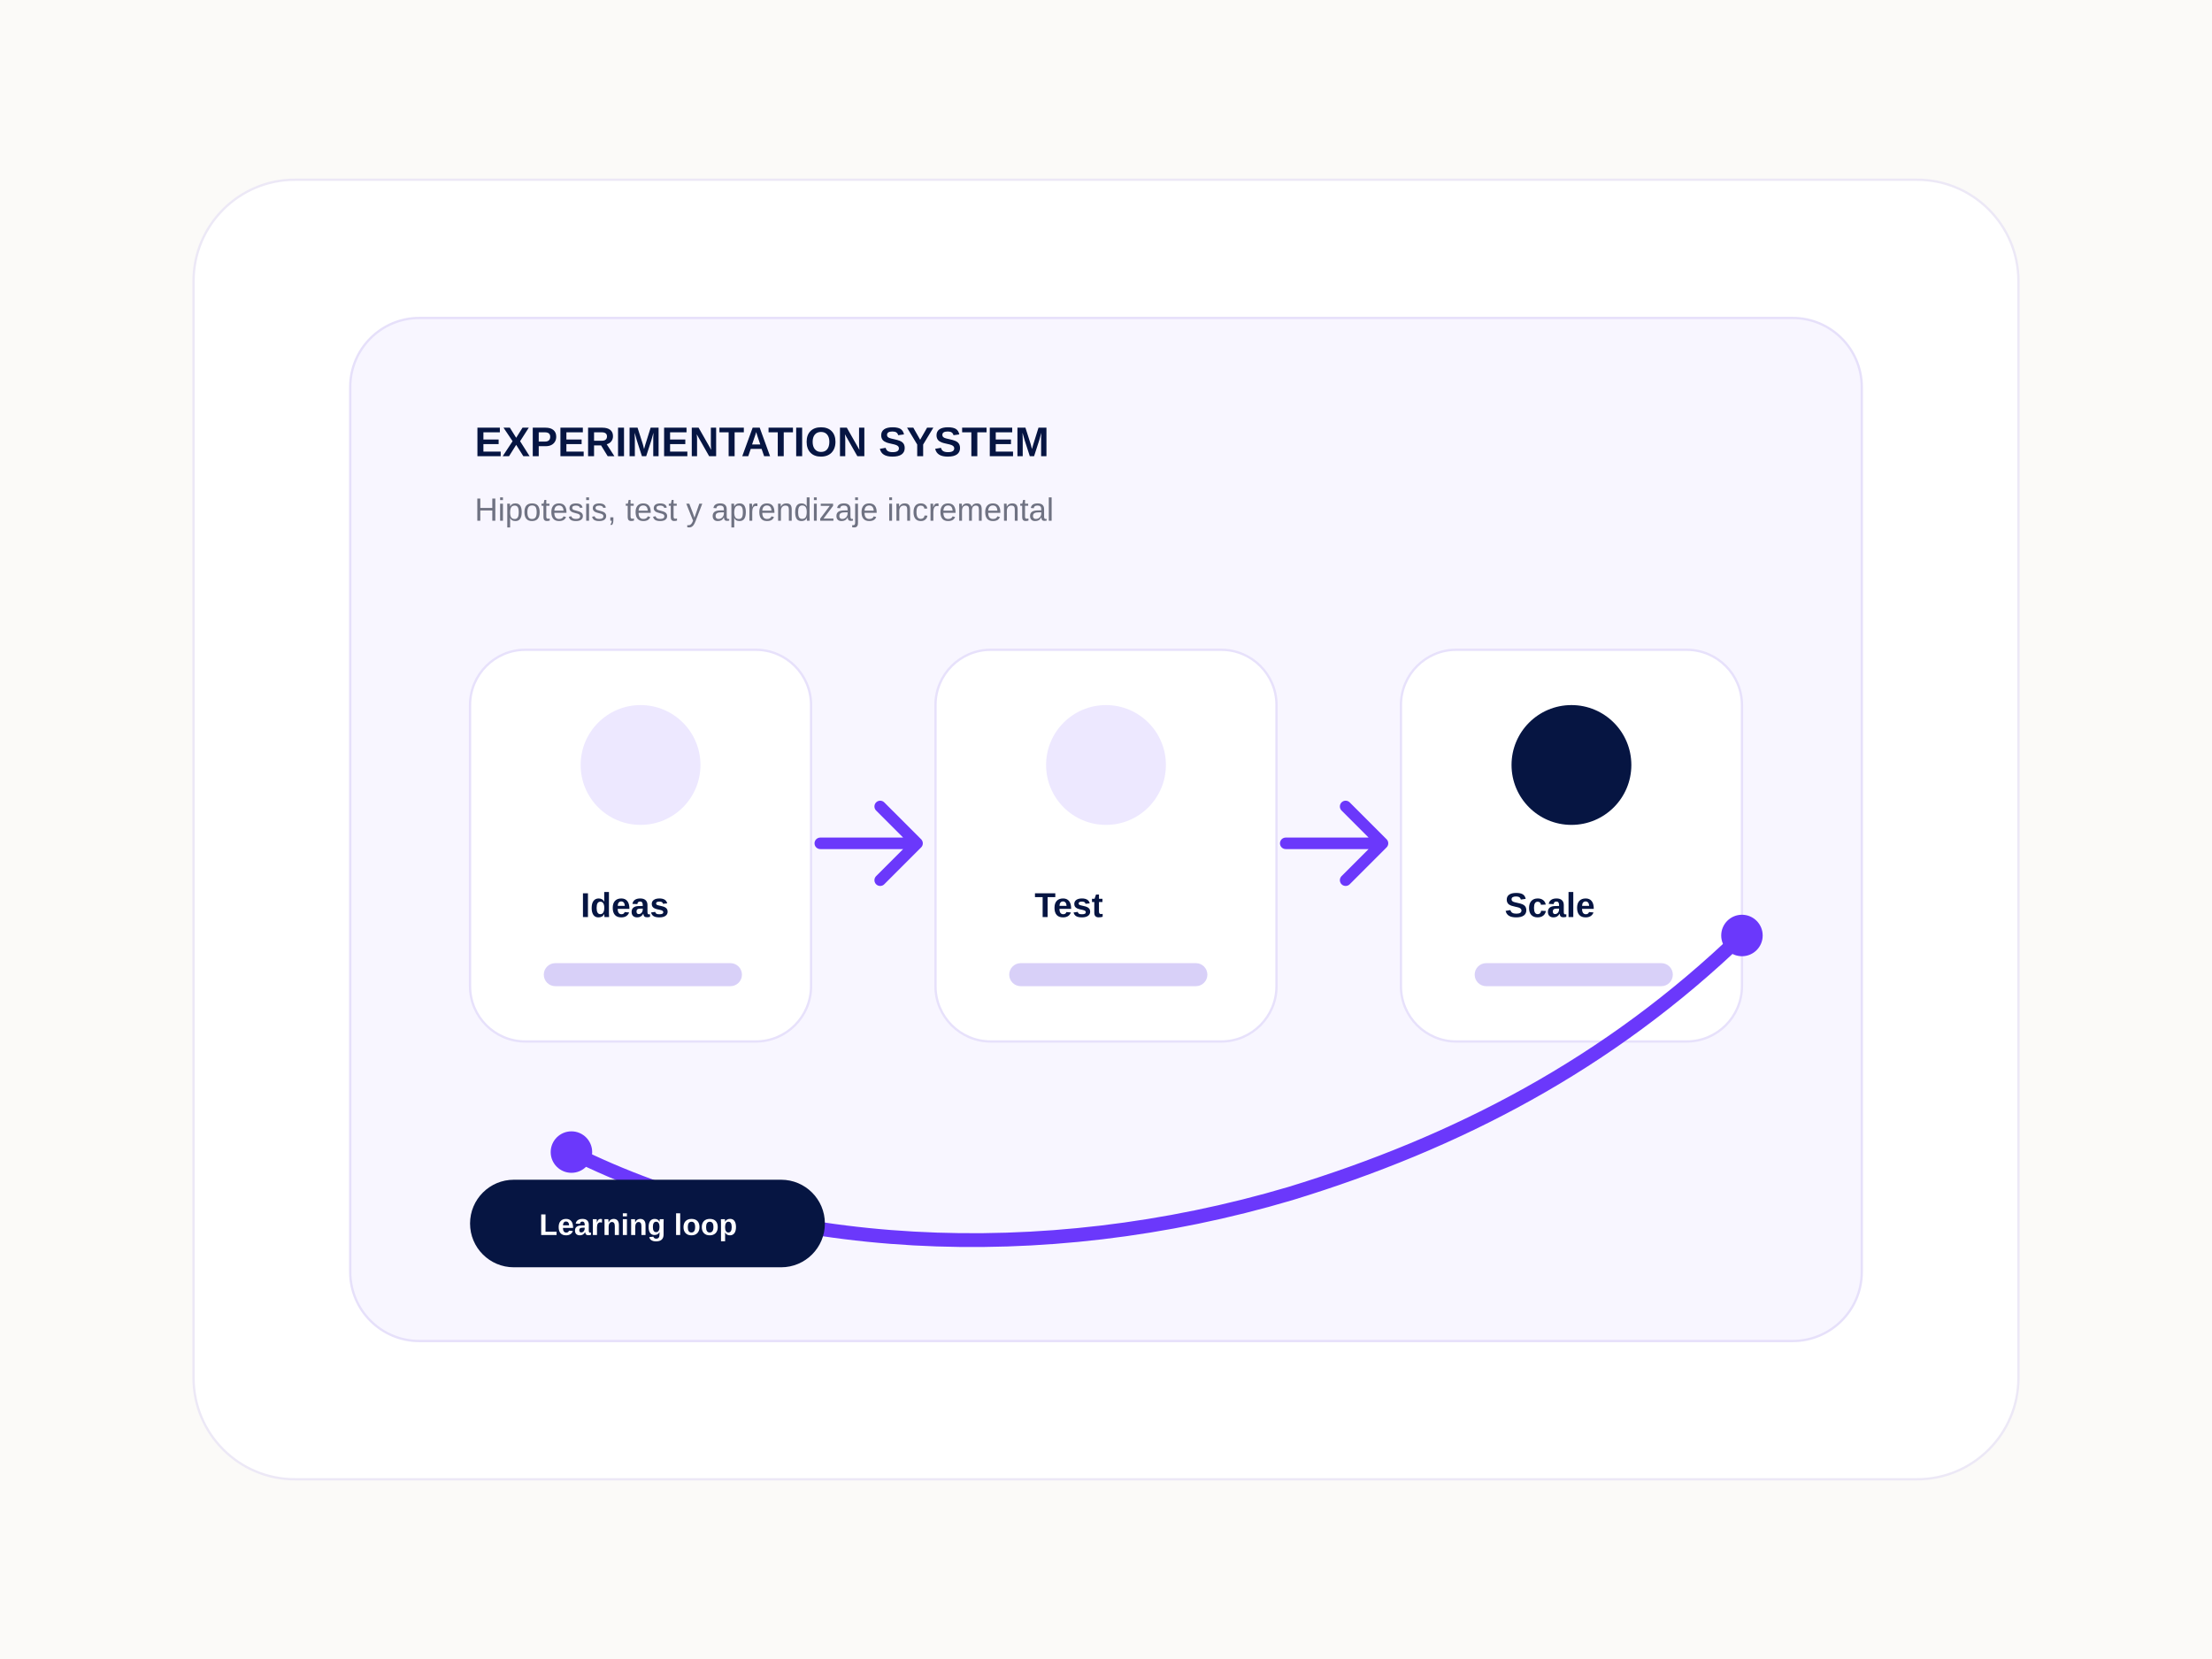
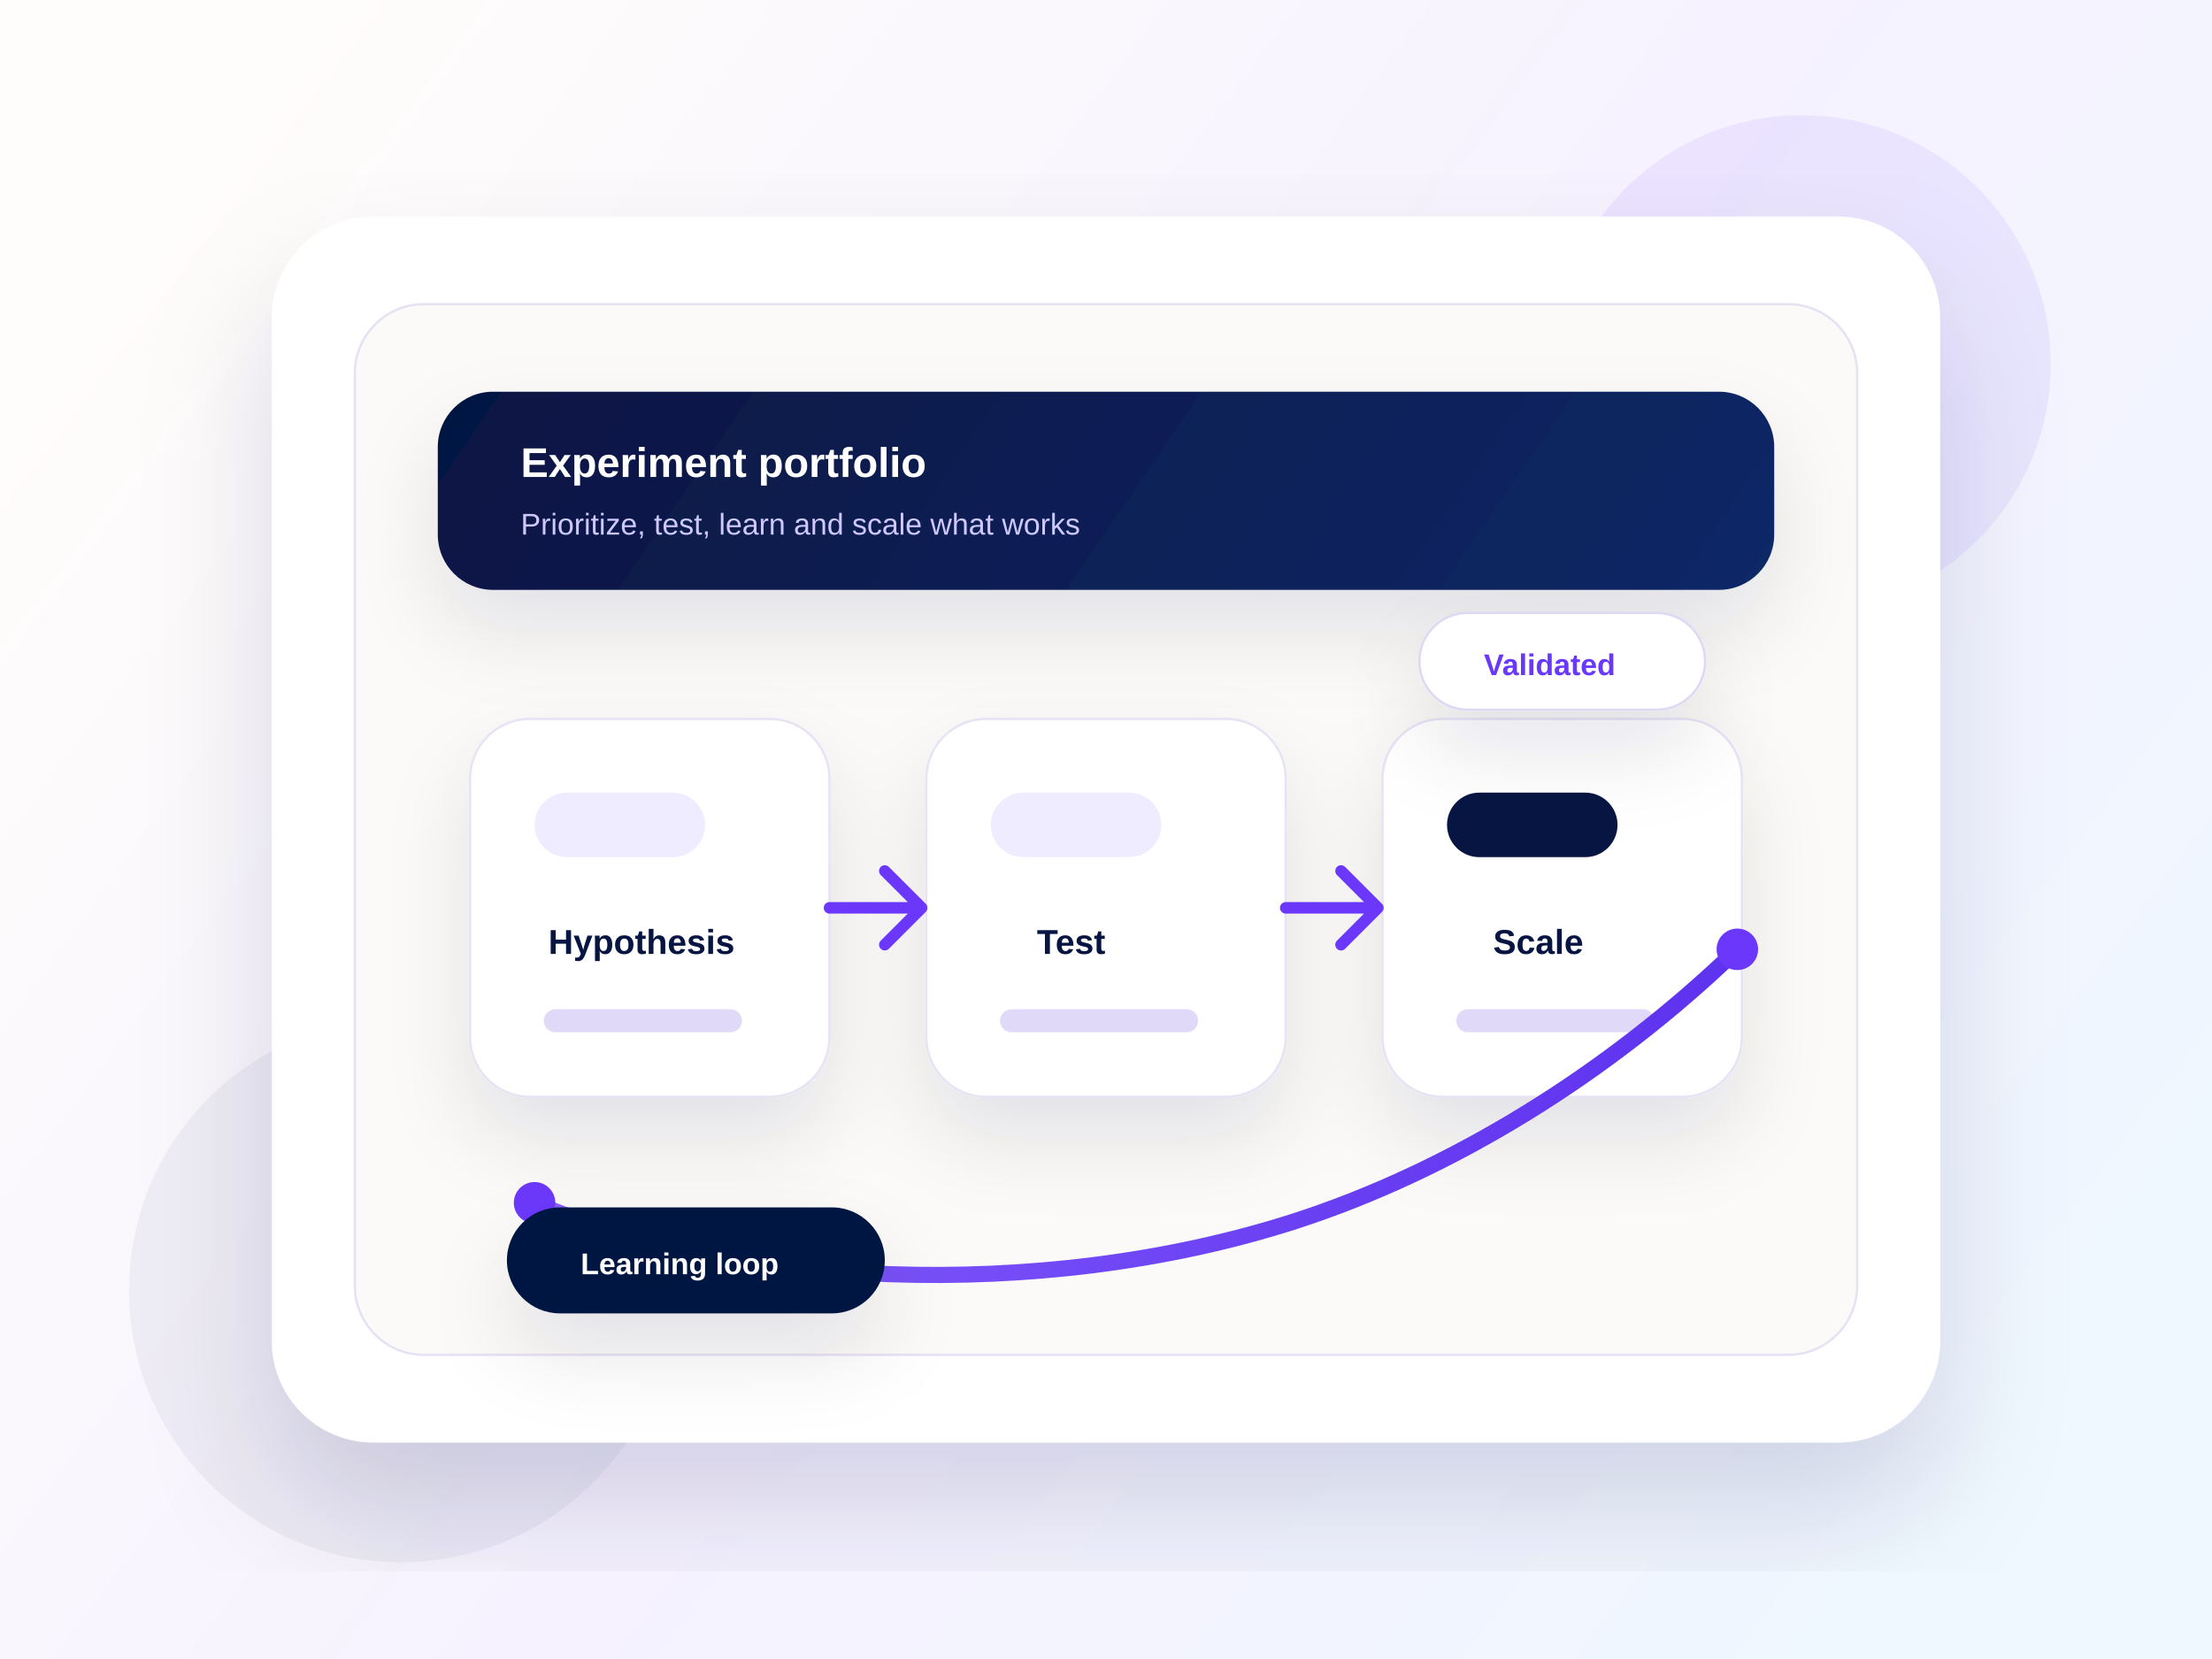
<svg xmlns="http://www.w3.org/2000/svg" width="960" height="720" viewBox="0 0 960 720" fill="none">
-   <rect width="960" height="720" fill="#fbfaf8" />
-   <rect x="84" y="78" width="792" height="564" rx="44" fill="#fff" stroke="#ece8f6" />
-   <rect x="152" y="138" width="656" height="444" rx="30" fill="#f8f6ff" stroke="#e6e0fa" />
-   <text x="206" y="198" fill="#061542" font-family="Arial, sans-serif" font-size="18" font-weight="700">EXPERIMENTATION SYSTEM</text>
-   <text x="206" y="226" fill="#6f7282" font-family="Arial, sans-serif" font-size="14">Hipotesis, test y aprendizaje incremental</text>
-   <rect x="204" y="282" width="148" height="170" rx="24" fill="#fff" stroke="#e7e1fb" />
-   <rect x="406" y="282" width="148" height="170" rx="24" fill="#fff" stroke="#e7e1fb" />
-   <rect x="608" y="282" width="148" height="170" rx="24" fill="#fff" stroke="#e7e1fb" />
-   <circle cx="278" cy="332" r="26" fill="#ede8ff" />
-   <circle cx="480" cy="332" r="26" fill="#ede8ff" />
-   <circle cx="682" cy="332" r="26" fill="#061542" />
-   <text x="252" y="398" fill="#061542" font-family="Arial, sans-serif" font-size="15" font-weight="700">Ideas</text>
-   <text x="449" y="398" fill="#061542" font-family="Arial, sans-serif" font-size="15" font-weight="700">Test</text>
-   <text x="653" y="398" fill="#061542" font-family="Arial, sans-serif" font-size="15" font-weight="700">Scale</text>
-   <rect x="236" y="418" width="86" height="10" rx="5" fill="#d8d0f8" />
-   <rect x="438" y="418" width="86" height="10" rx="5" fill="#d8d0f8" />
-   <rect x="640" y="418" width="86" height="10" rx="5" fill="#d8d0f8" />
-   <path d="M356 366H398M398 366L382 350M398 366L382 382" stroke="#6b38fb" stroke-width="5" stroke-linecap="round" />
-   <path d="M558 366H600M600 366L584 350M600 366L584 382" stroke="#6b38fb" stroke-width="5" stroke-linecap="round" />
-   <path d="M248 500C336 544 452 550 560 518C632 496 698 462 756 406" stroke="#6b38fb" stroke-width="6" stroke-linecap="round" />
-   <circle cx="248" cy="500" r="9" fill="#6b38fb" />
-   <circle cx="756" cy="406" r="9" fill="#6b38fb" />
-   <rect x="204" y="512" width="154" height="38" rx="19" fill="#061542" />
-   <text x="234" y="536" fill="#fff" font-family="Arial, sans-serif" font-size="13" font-weight="700">Learning loop</text>
+   <defs>
+     <linearGradient id="bg" x1="86" y1="62" x2="864" y2="648" gradientUnits="userSpaceOnUse">
+       <stop stop-color="#fffdfb" />
+       <stop offset=".52" stop-color="#f6f2ff" />
+       <stop offset="1" stop-color="#eff7ff" />
+     </linearGradient>
+     <linearGradient id="navy" x1="188" y1="160" x2="784" y2="568" gradientUnits="userSpaceOnUse">
+       <stop stop-color="#061542" />
+       <stop offset="1" stop-color="#123074" />
+     </linearGradient>
+     <linearGradient id="violet" x1="240" y1="318" x2="742" y2="502" gradientUnits="userSpaceOnUse">
+       <stop stop-color="#8b65ff" />
+       <stop offset="1" stop-color="#5d31ee" />
+     </linearGradient>
+     <filter id="shadow" x="54" y="46" width="852" height="636" filterUnits="userSpaceOnUse" color-interpolation-filters="sRGB">
+       <feDropShadow dx="0" dy="30" stdDeviation="28" flood-color="#061542" flood-opacity=".14" />
+     </filter>
+     <filter id="card" x="0" y="0" width="960" height="720" filterUnits="userSpaceOnUse" color-interpolation-filters="sRGB">
+       <feDropShadow dx="0" dy="18" stdDeviation="18" flood-color="#061542" flood-opacity=".10" />
+     </filter>
+   </defs>
+   <rect width="960" height="720" fill="url(#bg)" />
+   <circle cx="782" cy="158" r="108" fill="#6b38fb" opacity=".08" />
+   <circle cx="174" cy="560" r="118" fill="#061542" opacity=".05" />
+   <g filter="url(#shadow)">
+     <rect x="118" y="94" width="724" height="532" rx="44" fill="#fff" />
+     <rect x="154" y="132" width="652" height="456" rx="30" fill="#fbfaf8" stroke="#e7e1f4" />
+   </g>
+   <g filter="url(#card)">
+     <rect x="190" y="170" width="580" height="86" rx="24" fill="url(#navy)" />
+     <text x="226" y="207" fill="#fff" font-family="Arial, Helvetica, sans-serif" font-size="18" font-weight="700">Experiment portfolio</text>
+     <text x="226" y="232" fill="#cfc8ff" font-family="Arial, Helvetica, sans-serif" font-size="13">Prioritize, test, learn and scale what works</text>
+   </g>
+   <g filter="url(#card)">
+     <rect x="204" y="312" width="156" height="164" rx="26" fill="#fff" stroke="#e8e2f5" />
+     <rect x="402" y="312" width="156" height="164" rx="26" fill="#fff" stroke="#e8e2f5" />
+     <rect x="600" y="312" width="156" height="164" rx="26" fill="#fff" stroke="#e8e2f5" />
+   </g>
+   <rect x="232" y="344" width="74" height="28" rx="14" fill="#f0ecff" />
+   <rect x="430" y="344" width="74" height="28" rx="14" fill="#f0ecff" />
+   <rect x="628" y="344" width="74" height="28" rx="14" fill="#061542" />
+   <text x="238" y="414" fill="#061542" font-family="Arial, Helvetica, sans-serif" font-size="15" font-weight="700">Hypothesis</text>
+   <text x="450" y="414" fill="#061542" font-family="Arial, Helvetica, sans-serif" font-size="15" font-weight="700">Test</text>
+   <text x="648" y="414" fill="#061542" font-family="Arial, Helvetica, sans-serif" font-size="15" font-weight="700">Scale</text>
+   <rect x="236" y="438" width="86" height="10" rx="5" fill="#e0d9f8" />
+   <rect x="434" y="438" width="86" height="10" rx="5" fill="#e0d9f8" />
+   <rect x="632" y="438" width="86" height="10" rx="5" fill="#e0d9f8" />
+   <path d="M360 394H400M400 394L384 378M400 394L384 410" stroke="#6b38fb" stroke-width="5" stroke-linecap="round" />
+   <path d="M558 394H598M598 394L582 378M598 394L582 410" stroke="#6b38fb" stroke-width="5" stroke-linecap="round" />
+   <path d="M232 522C316 558 450 566 562 530C630 508 698 466 754 412" stroke="url(#violet)" stroke-width="7" stroke-linecap="round" />
+   <circle cx="232" cy="522" r="9" fill="#6b38fb" />
+   <circle cx="754" cy="412" r="9" fill="#6b38fb" />
+   <g filter="url(#card)">
+     <rect x="220" y="524" width="164" height="46" rx="23" fill="#061542" />
+     <text x="252" y="553" fill="#fff" font-family="Arial, Helvetica, sans-serif" font-size="13" font-weight="700">Learning loop</text>
+   </g>
+   <g filter="url(#card)">
+     <rect x="616" y="266" width="124" height="42" rx="21" fill="#fff" stroke="#ded8f5" />
+     <text x="644" y="293" fill="#6b38fb" font-family="Arial, Helvetica, sans-serif" font-size="13" font-weight="700">Validated</text>
+   </g>
</svg>
